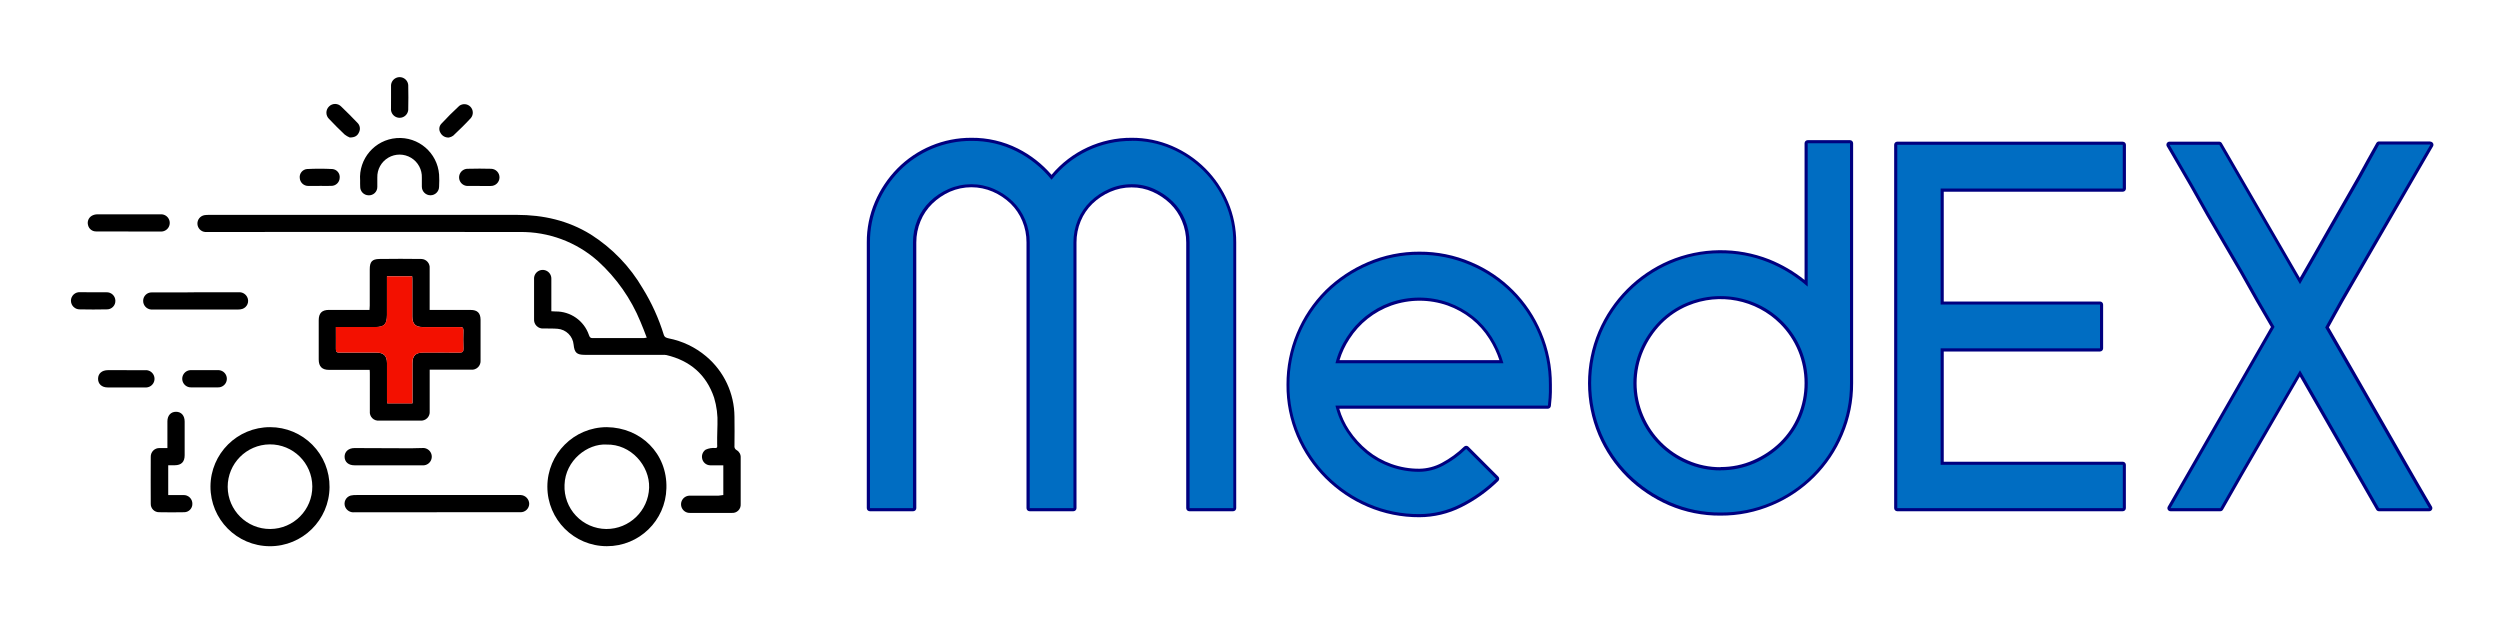
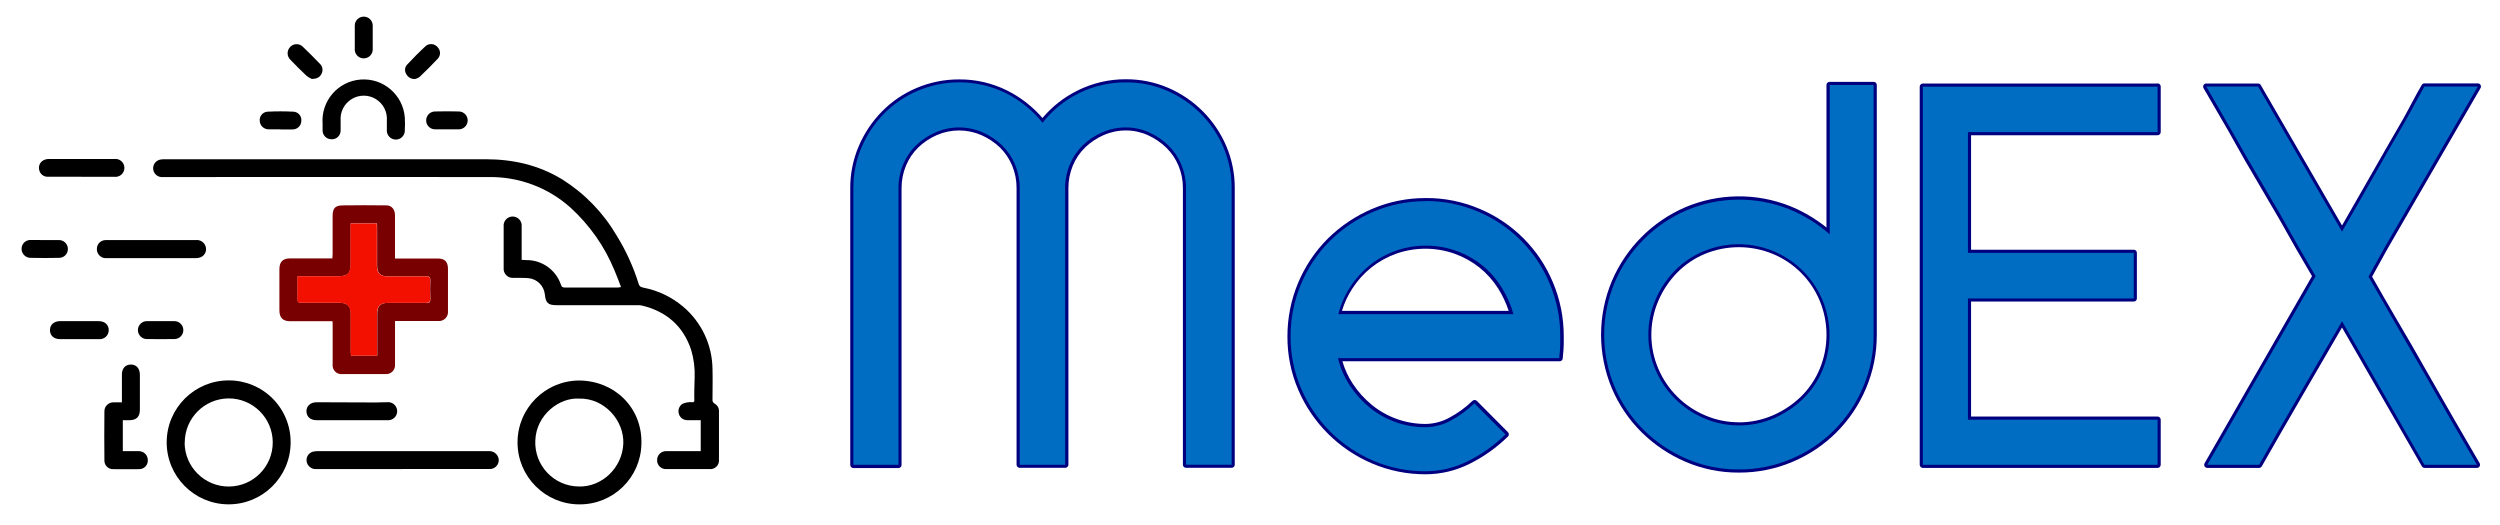
- <svg xmlns="http://www.w3.org/2000/svg" viewBox="0 0 800 200.15">
+ <svg xmlns="http://www.w3.org/2000/svg" viewBox="0 0 800 168">
  <defs>
-     <style>.cls-1{fill:#f31000;}.cls-2{fill:#006dc2;}.cls-3{fill:#00007f;}</style>
+     <style>.cls-1{fill:#780000;}.cls-2{fill:#f31000;}.cls-3{fill:#006dc2;}.cls-4{fill:#00007f;}</style>
  </defs>
  <g id="vehicle">
-     <path d="M231.46,158.41V148.9c-1.4,0-2.79,0-4.18,0a2.68,2.68,0,0,1-2.62-2.33,2.74,2.74,0,0,1,1.15-2.68,6.13,6.13,0,0,1,3.14-.52c.75,0,.54-.67.54-1.19,0-.7,0-1.4,0-2.1,0-1.44.09-2.88.1-4.31a25.82,25.82,0,0,0-1.08-8.52c-2.49-7.39-7.71-11.84-15.25-13.63a6.54,6.54,0,0,0-1.4-.07H187.13c-2.56,0-3.31-.69-3.57-3.25a5.6,5.6,0,0,0-5.14-5.09c-1.48-.12-3-.07-4.45-.1a2.79,2.79,0,0,1-3.07-3q0-6.39,0-12.78a2.77,2.77,0,1,1,5.53-.05c0,3,0,6,0,8.92v1.4c.5,0,.92.06,1.33.07a11.13,11.13,0,0,1,10.69,7.51c.2.53.34,1,1.08,1,5.52,0,11,0,16.55,0a6.86,6.86,0,0,0,.88-.13c-.69-1.77-1.28-3.44-2-5.07a53.77,53.77,0,0,0-13.62-19.42,36.85,36.85,0,0,0-25-9.32q-49.64-.06-99.27,0c-.47,0-.94,0-1.41,0a2.72,2.72,0,0,1-.23-5.39,9.4,9.4,0,0,1,1.4-.09q49.29,0,98.57,0c8.44,0,16.37,1.79,23.6,6.24a50.64,50.64,0,0,1,16.69,17.31,64,64,0,0,1,6.71,14.79c.27.88.87,1,1.55,1.17a26.51,26.51,0,0,1,12,5.74,25.42,25.42,0,0,1,9.08,19.34c.08,3.09,0,6.18,0,9.27a1.34,1.34,0,0,0,.71,1.43,2.55,2.55,0,0,1,1.28,2.36c0,5,0,9.93,0,14.9a2.64,2.64,0,0,1-2.9,2.82q-6.63,0-13.26,0a2.76,2.76,0,1,1,0-5.51c3,0,6,0,9,0Z" />
-     <path d="M153.78,102.3c0,4.34,0,8.69,0,13a2.78,2.78,0,0,1-3.08,3H137.5v2.84c0,3.48,0,7,0,10.45a2.74,2.74,0,0,1-3,3H121.35a2.71,2.71,0,0,1-3-3c0-4,0-7.9,0-11.86,0-.42,0-.82-.06-1.37h-13c-2.24,0-3.3-1.08-3.3-3.32V102.48c0-2.25,1-3.31,3.28-3.31,3.83,0,7.66,0,11.49,0h1.48c0-.55.08-1,.08-1.38,0-3.89,0-7.75,0-11.62,0-2.4.73-3.26,3.08-3.3,4.51-.07,9-.06,13.49,0a2.73,2.73,0,0,1,2.6,3c0,3.9,0,7.82,0,11.73v1.58h1.59c3.83,0,7.66,0,11.5,0C152.75,99.17,153.76,100.16,153.78,102.3ZM147,112.84c1.06,0,1.34-.33,1.3-1.34-.07-1.9-.07-3.83,0-5.74,0-.91-.31-1.11-1.15-1.11-4,0-7.9,0-11.86,0-2.37,0-3.34-1-3.34-3.37,0-3.83,0-7.66,0-11.49,0-.46,0-.9-.05-1.38h-8.07V100.8c0,3-.86,3.86-3.81,3.86H107.49c0,2.35,0,4.7,0,7.06,0,.88.28,1.12,1.14,1.12,3.94,0,7.9,0,11.84,0,2.33,0,3.37,1.05,3.37,3.36V127.8c0,.4.06.82.08,1.26H132V116.21c0-2.4,1-3.39,3.43-3.39C139.26,112.82,143.14,112.78,147,112.84Z" />
-     <path class="cls-1" d="M148.31,111.5c0,1-.24,1.36-1.3,1.34-3.87-.06-7.75,0-11.62,0-2.44,0-3.43,1-3.43,3.39v12.85H123.9c0-.44-.08-.86-.08-1.26V116.18c0-2.31-1-3.36-3.37-3.36-3.94,0-7.9,0-11.84,0-.86,0-1.16-.24-1.14-1.12.06-2.36,0-4.71,0-7.06H120c2.95,0,3.81-.89,3.81-3.86V88.42h8.07c0,.48.05.92.05,1.38,0,3.83,0,7.66,0,11.49,0,2.37,1,3.36,3.34,3.37,4,0,7.9,0,11.86,0,.84,0,1.19.2,1.15,1.11C148.24,107.67,148.24,109.6,148.31,111.5Z" />
-     <path d="M194.2,174.78a19,19,0,1,1,0-38.09c10.84.14,19.38,8.4,19.05,19.55A19,19,0,0,1,194.2,174.78Zm-.13-32.52c-6-.37-13.18,5-13.42,12.89A13.51,13.51,0,0,0,194,169.28a13.67,13.67,0,0,0,13.72-13.21C207.94,149,201.86,142.05,194.07,142.26Z" />
-     <path d="M105.45,155.88a19.05,19.05,0,1,1-19-19.19A19,19,0,0,1,105.45,155.88Zm-32.59-.07A13.54,13.54,0,1,0,86.29,142.2,13.58,13.58,0,0,0,72.86,155.81Z" />
-     <path d="M139.76,163.93q-13.18,0-26.38,0a2.85,2.85,0,0,1-2.92-1.72,2.7,2.7,0,0,1,1.77-3.64,7.67,7.67,0,0,1,1.86-.16h51.72c.27,0,.54,0,.82,0a2.86,2.86,0,0,1,2.72,2.83,2.74,2.74,0,0,1-2.85,2.67c-3.28,0-6.56,0-9.85,0H139.76Z" />
-     <path d="M53.83,158.42c1.63,0,3.22,0,4.81,0a2.76,2.76,0,0,1,2.92,2.84A2.63,2.63,0,0,1,59,163.91q-4,.08-8.09,0a2.63,2.63,0,0,1-2.67-2.72c-.05-5,0-10,0-15a2.73,2.73,0,0,1,2.84-2.81c.77,0,1.55,0,2.49,0V142c0-2.39,0-4.77,0-7.16,0-1.89,1.1-3.08,2.78-3.07s2.74,1.23,2.74,3.13c0,3.59,0,7.19,0,10.78,0,2.13-1.06,3.18-3.16,3.2H53.83Z" />
-     <path d="M115.24,57.79a12.67,12.67,0,1,1,25.27-1.93c.08,1.28.07,2.58,0,3.87a2.76,2.76,0,1,1-5.52,0c0-.94,0-1.88,0-2.82a7.13,7.13,0,1,0-14.25-.09c0,1,0,2,0,3a2.66,2.66,0,0,1-2.81,2.68,2.72,2.72,0,0,1-2.67-2.84C115.22,59.05,115.24,58.38,115.24,57.79Z" />
-     <path d="M62.6,93.53c4.57,0,9.14,0,13.71,0a2.8,2.8,0,0,1,2.79,1.53,2.69,2.69,0,0,1-1.57,3.8,4.6,4.6,0,0,1-1.38.19H49.31c-.31,0-.62,0-.93,0a2.77,2.77,0,0,1-2.57-2.83,2.69,2.69,0,0,1,2.73-2.65c3.43,0,6.87,0,10.31,0Z" />
-     <path d="M124.22,148.9H113.44c-1.91,0-3.13-1.05-3.17-2.69s1.22-2.83,3.17-2.83c6,0,12.11.05,18.16.07,1.17,0,2.34-.09,3.5-.08a2.78,2.78,0,1,1,0,5.53Z" />
-     <path d="M41.07,74.06c-3.44,0-6.87,0-10.31,0a2.59,2.59,0,0,1-2.58-2,2.64,2.64,0,0,1,1.18-3A3.58,3.58,0,0,1,31,68.59q10.14,0,20.27,0a2.76,2.76,0,1,1,0,5.49c-3.4,0-6.79,0-10.19,0Z" />
-     <path d="M40.58,118.46h5.86a2.77,2.77,0,1,1,0,5.52q-6,0-12,0c-1.89,0-3.09-1.15-3.06-2.81s1.24-2.71,3.15-2.72,4,0,6,0Z" />
-     <path d="M65.52,118.45c1.37,0,2.74,0,4.11,0a2.76,2.76,0,1,1,.08,5.51c-2.85,0-5.71,0-8.56,0a2.76,2.76,0,1,1,.15-5.51c1.4,0,2.81,0,4.22,0Z" />
-     <path d="M29.84,93.53c1.4,0,2.81,0,4.22,0a2.74,2.74,0,0,1,2.86,2.65A2.69,2.69,0,0,1,34.12,99c-2.85.06-5.71.06-8.56,0a2.78,2.78,0,0,1-2.86-2.79,2.74,2.74,0,0,1,2.92-2.71C27,93.51,28.43,93.53,29.84,93.53Z" />
-     <path d="M125.13,31.11c0-1.17,0-2.34,0-3.5a2.76,2.76,0,1,1,5.51,0q.08,3.56,0,7.13a2.77,2.77,0,1,1-5.52-.09C125.11,33.45,125.13,32.28,125.13,31.11Z" />
-     <path d="M111.92,44a6.92,6.92,0,0,1-1.62-.94c-1.7-1.6-3.35-3.26-5-5a2.77,2.77,0,0,1,0-4,2.72,2.72,0,0,1,3.9.05q2.66,2.55,5.2,5.21a2.58,2.58,0,0,1,.49,3C114.39,43.47,113.53,44,111.92,44Z" />
-     <path d="M153.51,59.5c-1.21,0-2.43,0-3.64,0a2.75,2.75,0,1,1-.11-5.49c2.46-.07,4.93-.07,7.39,0a2.75,2.75,0,1,1-.12,5.5c-1.17,0-2.35,0-3.52,0Z" />
-     <path d="M102.27,59.5c-1.21,0-2.43,0-3.64,0a2.71,2.71,0,0,1-2.71-2.55,2.57,2.57,0,0,1,2.34-2.86c2.69-.14,5.39-.14,8.08,0a2.57,2.57,0,0,1,2.36,2.85A2.66,2.66,0,0,1,106,59.48c-1.25.05-2.5,0-3.75,0Z" />
-     <path d="M143.68,44a2.8,2.8,0,0,1-2.74-1.51,2.38,2.38,0,0,1,.25-2.85c1.86-2,3.77-3.93,5.78-5.77a2.71,2.71,0,0,1,3.74,3.86c-1.82,2-3.75,3.85-5.7,5.7A3.44,3.44,0,0,1,143.68,44Z" />
+     <path d="M224.23,144.36v-9.9c-1.47,0-2.91,0-4.36,0a2.78,2.78,0,0,1-2.72-2.42,2.85,2.85,0,0,1,1.19-2.79,6.42,6.42,0,0,1,3.27-.54c.78,0,.56-.71.56-1.24q0-1.09,0-2.19c0-1.5.1-3,.12-4.49a27.32,27.32,0,0,0-1.13-8.86c-2.59-7.7-8-12.33-15.88-14.19a6.48,6.48,0,0,0-1.46-.08H178.07c-2.65,0-3.44-.73-3.71-3.4A5.85,5.85,0,0,0,169,89c-1.54-.12-3.09-.06-4.64-.09a2.9,2.9,0,0,1-3.19-3.18q0-6.65,0-13.31a2.89,2.89,0,1,1,5.76,0c0,3.09,0,6.18,0,9.28v1.45c.53,0,1,.07,1.4.08A11.57,11.57,0,0,1,179.46,91c.21.56.35,1,1.13,1,5.74,0,11.48,0,17.22,0a8,8,0,0,0,.92-.14c-.71-1.84-1.33-3.58-2.07-5.28a55.9,55.9,0,0,0-14.19-20.22,38.3,38.3,0,0,0-26.06-9.7q-51.68-.06-103.35,0a14.17,14.17,0,0,1-1.46,0,2.83,2.83,0,0,1-.24-5.61,8.88,8.88,0,0,1,1.46-.09q51.31,0,102.61,0c8.79,0,17,1.87,24.57,6.5a52.76,52.76,0,0,1,17.38,18,67.24,67.24,0,0,1,7,15.4c.27.91.9,1.06,1.61,1.21a27.79,27.79,0,0,1,12.54,6A26.45,26.45,0,0,1,228,118.07c.09,3.21,0,6.43,0,9.65a1.42,1.42,0,0,0,.74,1.49,2.63,2.63,0,0,1,1.33,2.45c0,5.17,0,10.34,0,15.51a2.75,2.75,0,0,1-3,2.94q-6.9,0-13.8,0a2.81,2.81,0,0,1-3-2.87,2.84,2.84,0,0,1,3-2.87c3.13,0,6.27,0,9.4,0Z" />
+     <path class="cls-1" d="M143.35,86c0,4.52,0,9,0,13.55a2.89,2.89,0,0,1-3.2,3.17H126.41v3c0,3.63,0,7.26,0,10.88a2.86,2.86,0,0,1-3.11,3.11q-6.84,0-13.69,0a2.82,2.82,0,0,1-3.16-3.15c0-4.12,0-8.22,0-12.34,0-.44,0-.86-.06-1.43H92.84c-2.33,0-3.43-1.13-3.43-3.46V86.14c0-2.35,1.08-3.45,3.41-3.45,4,0,8,0,12,0h1.54c0-.58.08-1,.08-1.43q0-6.08,0-12.1c0-2.5.76-3.4,3.2-3.44,4.7-.07,9.37-.06,14.05,0,1.62,0,2.71,1.32,2.71,3.15q0,6.11,0,12.22v1.64h1.66c4,0,8,0,12,0C142.28,82.69,143.33,83.72,143.35,86Zm-7,11c1.11,0,1.39-.34,1.36-1.39-.08-2-.08-4,0-6,0-1-.33-1.17-1.21-1.17-4.12,0-8.22,0-12.34,0-2.47,0-3.48-1-3.48-3.51,0-4,0-8,0-12,0-.48,0-.94-.05-1.44h-8.4V84.39c0,3.09-.9,4-4,4h-13c0,2.44,0,4.89,0,7.35,0,.91.29,1.16,1.18,1.16,4.1,0,8.23,0,12.33,0,2.42,0,3.51,1.09,3.51,3.5v12.09c0,.42.06.86.08,1.32h8.39V100.43c0-2.5,1-3.53,3.57-3.53C128.24,96.9,132.28,96.87,136.31,96.92Z" />
+     <path class="cls-2" d="M137.67,95.53c0,1-.25,1.41-1.36,1.39-4,0-8.07,0-12.1,0-2.54,0-3.57,1-3.57,3.53v13.38h-8.39c0-.46-.08-.9-.08-1.32V100.4c0-2.41-1.09-3.5-3.51-3.5-4.1,0-8.23,0-12.33,0-.89,0-1.2-.25-1.18-1.16.06-2.46,0-4.91,0-7.35h13c3.07,0,4-.93,4-4V71.5h8.4c0,.5.05,1,.05,1.44,0,4,0,8,0,12,0,2.46,1,3.49,3.48,3.51,4.12,0,8.22,0,12.34,0,.88,0,1.24.21,1.21,1.17C137.59,91.54,137.59,93.54,137.67,95.53Z" />
+     <path d="M185.43,161.4a19.82,19.82,0,1,1,0-39.64c11.28.14,20.18,8.73,19.82,20.34A19.72,19.72,0,0,1,185.43,161.4Zm-.13-33.85c-6.27-.39-13.72,5.16-14,13.42a14.06,14.06,0,0,0,13.87,14.71c7.51.23,14-6.07,14.29-13.75C199.74,134.59,193.41,127.33,185.3,127.55Z" />
+     <path d="M93,141.73a19.83,19.83,0,1,1-19.76-20A19.73,19.73,0,0,1,93,141.73Zm-33.92-.07a14.1,14.1,0,1,0,14-14.17A14.13,14.13,0,0,0,59.12,141.66Z" />
+     <path d="M128.77,150.11q-13.74,0-27.47,0a3,3,0,0,1-3-1.79,2.81,2.81,0,0,1,1.84-3.79,7.83,7.83,0,0,1,1.94-.17h53.84c.28,0,.57,0,.85,0a3,3,0,0,1,2.84,2.95,2.87,2.87,0,0,1-3,2.78c-3.42,0-6.84,0-10.25,0H128.77Z" />
+     <path d="M39.3,144.37c1.7,0,3.36,0,5,0a2.86,2.86,0,0,1,3,3,2.74,2.74,0,0,1-2.7,2.76c-2.8.06-5.61,0-8.42,0a2.72,2.72,0,0,1-2.77-2.83c-.06-5.21-.05-10.42,0-15.62a2.85,2.85,0,0,1,3-2.93c.8,0,1.61,0,2.6,0V127.3c0-2.49,0-5,0-7.45,0-2,1.14-3.21,2.9-3.2s2.84,1.28,2.85,3.25c0,3.75,0,7.49,0,11.24,0,2.21-1.1,3.3-3.29,3.32H39.3Z" />
+     <path d="M103.23,39.61a13.19,13.19,0,1,1,26.31-2c.09,1.34.07,2.69,0,4a2.88,2.88,0,1,1-5.75,0c0-1,0-2,0-2.93A7.42,7.42,0,1,0,109,38.6c0,1.06,0,2.12,0,3.18A2.77,2.77,0,0,1,106,44.56a2.81,2.81,0,0,1-2.77-3C103.21,40.92,103.23,40.23,103.23,39.61Z" />
+     <path d="M48.43,76.82c4.76,0,9.52,0,14.27,0a2.92,2.92,0,0,1,2.91,1.59,2.8,2.8,0,0,1-1.63,4,5,5,0,0,1-1.44.2q-14,0-27.94,0c-.32,0-.65,0-1,0A2.88,2.88,0,0,1,31,79.59a2.8,2.8,0,0,1,2.84-2.76c3.58,0,7.16,0,10.74,0Z" />
+     <path d="M112.59,134.47H101.36c-2,0-3.26-1.1-3.3-2.81s1.27-2.95,3.3-2.94c6.3,0,12.6.05,18.9.07,1.22,0,2.44-.1,3.65-.08a2.89,2.89,0,1,1,0,5.75C120.15,134.48,116.37,134.47,112.59,134.47Z" />
+     <path d="M26,56.56c-3.58,0-7.16,0-10.73,0a2.69,2.69,0,0,1-2.69-2.06,2.73,2.73,0,0,1,1.23-3.16,3.89,3.89,0,0,1,1.73-.47q10.54,0,21.1,0a2.87,2.87,0,1,1,0,5.71c-3.54,0-7.07,0-10.61,0Z" />
+     <path d="M25.5,102.77h6.11c1.94,0,3.21,1.18,3.19,2.92a2.88,2.88,0,0,1-3.16,2.83q-6.23,0-12.46,0c-2,0-3.22-1.2-3.19-2.93s1.29-2.82,3.29-2.83,4.15,0,6.22,0Z" />
+     <path d="M51.47,102.76c1.43,0,2.85,0,4.28,0a2.87,2.87,0,1,1,.09,5.74c-3,.06-6,0-8.92,0a2.87,2.87,0,1,1,.16-5.74c1.46,0,2.93,0,4.39,0Z" />
+     <path d="M14.32,76.82c1.47,0,2.93,0,4.4,0a2.85,2.85,0,0,1,3,2.75,2.81,2.81,0,0,1-2.92,2.94c-3,.07-5.94.07-8.9,0a2.88,2.88,0,0,1-3-2.9,2.83,2.83,0,0,1,3-2.82C11.4,76.8,12.86,76.82,14.32,76.82Z" />
+     <path d="M113.53,11.84c0-1.22,0-2.43,0-3.65a2.87,2.87,0,1,1,5.74,0c0,2.47,0,4.95,0,7.42a2.88,2.88,0,1,1-5.74-.09C113.51,14.28,113.53,13.06,113.53,11.84Z" />
+     <path d="M99.78,25.26a6.92,6.92,0,0,1-1.69-1c-1.77-1.66-3.48-3.39-5.17-5.14a2.89,2.89,0,0,1,0-4.16,2.82,2.82,0,0,1,4.05.06c1.85,1.76,3.65,3.58,5.42,5.42a2.68,2.68,0,0,1,.51,3.16C102.35,24.7,101.45,25.24,99.78,25.26Z" />
+     <path d="M143.07,41.39c-1.26,0-2.52,0-3.78,0a2.86,2.86,0,1,1-.12-5.72c2.56-.07,5.13-.07,7.69,0a2.86,2.86,0,1,1-.12,5.72c-1.22,0-2.44,0-3.67,0Z" />
+     <path d="M89.73,41.39c-1.26,0-2.52,0-3.78,0a2.83,2.83,0,0,1-2.83-2.65,2.68,2.68,0,0,1,2.44-3c2.79-.14,5.61-.15,8.41,0a2.67,2.67,0,0,1,2.45,3,2.77,2.77,0,0,1-2.78,2.68c-1.3,0-2.61,0-3.91,0Z" />
+     <path d="M132.84,25.27A2.92,2.92,0,0,1,130,23.7a2.48,2.48,0,0,1,.26-3c1.93-2.07,3.93-4.1,6-6a2.68,2.68,0,0,1,3.74.36,2.66,2.66,0,0,1,.15,3.66c-1.9,2.05-3.91,4-5.93,5.94A3.73,3.73,0,0,1,132.84,25.27Z" />
  </g>
  <g id="text">
-     <path class="cls-2" d="M380.64,163.1a.5.5,0,0,1-.5-.5v-85a18.07,18.07,0,0,0-1.4-7,17,17,0,0,0-3.86-5.73,20.3,20.3,0,0,0-5.76-3.89,16.8,16.8,0,0,0-7-1.46,17.34,17.34,0,0,0-7,1.46,20,20,0,0,0-5.83,3.89,17.21,17.21,0,0,0-3.87,5.73,18.24,18.24,0,0,0-1.39,7V162.6a.5.5,0,0,1-.5.5h-14a.5.5,0,0,1-.5-.5v-85a18.24,18.24,0,0,0-1.39-7,17.21,17.21,0,0,0-3.87-5.73,20,20,0,0,0-5.83-3.89,17.73,17.73,0,0,0-14.09,0A20,20,0,0,0,298,64.77a17,17,0,0,0-3.86,5.73,18.07,18.07,0,0,0-1.4,7V162.6a.5.5,0,0,1-.5.5H278.39a.5.5,0,0,1-.5-.5v-85a32.11,32.11,0,0,1,2.58-12.78,34.54,34.54,0,0,1,7-10.51,32.84,32.84,0,0,1,23.38-9.7A32.08,32.08,0,0,1,325.52,48a34.35,34.35,0,0,1,11,8.73,32.82,32.82,0,0,1,25.65-12.13,32,32,0,0,1,12.78,2.59,33.55,33.55,0,0,1,17.63,17.62,32.18,32.18,0,0,1,2.58,12.78V162.6a.5.5,0,0,1-.5.5Z" />
-     <path class="cls-3" d="M362.16,45.06a31.54,31.54,0,0,1,12.59,2.54A33.05,33.05,0,0,1,392.11,65a31.5,31.5,0,0,1,2.55,12.58V162.6h-14v-85a18.71,18.71,0,0,0-1.43-7.25,17.64,17.64,0,0,0-4-5.89,20.52,20.52,0,0,0-5.89-4,17.17,17.17,0,0,0-7.17-1.51,17.66,17.66,0,0,0-7.24,1.51,20.16,20.16,0,0,0-6,4,17.62,17.62,0,0,0-4,5.89,18.71,18.71,0,0,0-1.43,7.25V162.6h-14v-85a18.71,18.71,0,0,0-1.43-7.25,17.77,17.77,0,0,0-4-5.89,20.16,20.16,0,0,0-6-4,18.14,18.14,0,0,0-14.49,0,20,20,0,0,0-6,4,17.64,17.64,0,0,0-4,5.89,18.71,18.71,0,0,0-1.43,7.25V162.6H278.39v-85A31.32,31.32,0,0,1,280.93,65a33.87,33.87,0,0,1,6.93-10.36,32.19,32.19,0,0,1,23-9.55,31.46,31.46,0,0,1,14.41,3.34,33.93,33.93,0,0,1,11.23,9.08,32.29,32.29,0,0,1,25.64-12.42m0-1a33.3,33.3,0,0,0-25.65,11.85,35.09,35.09,0,0,0-10.77-8.4,32.58,32.58,0,0,0-14.86-3.45,33.18,33.18,0,0,0-23.73,9.85A34.67,34.67,0,0,0,280,64.57a32.39,32.39,0,0,0-2.63,13V162.6a1,1,0,0,0,1,1h13.85a1,1,0,0,0,1-1v-85a17.68,17.68,0,0,1,1.36-6.86,16.54,16.54,0,0,1,3.75-5.56A19.47,19.47,0,0,1,304,61.34a17.21,17.21,0,0,1,13.69,0,19.47,19.47,0,0,1,5.68,3.79,16.66,16.66,0,0,1,3.76,5.56,17.67,17.67,0,0,1,1.35,6.86V162.6a1,1,0,0,0,1,1h14a1,1,0,0,0,1-1v-85a17.67,17.67,0,0,1,1.35-6.86,16.61,16.61,0,0,1,3.76-5.56,19.34,19.34,0,0,1,5.68-3.79,16.9,16.9,0,0,1,6.84-1.42,16.19,16.19,0,0,1,6.76,1.42,19.81,19.81,0,0,1,5.61,3.79,16.64,16.64,0,0,1,3.75,5.56,17.68,17.68,0,0,1,1.36,6.86V162.6a1,1,0,0,0,1,1h14a1,1,0,0,0,1-1v-85a32.46,32.46,0,0,0-2.64-13,34,34,0,0,0-17.88-17.88,32.46,32.46,0,0,0-13-2.63Z" />
-     <path class="cls-2" d="M454.22,165a41.09,41.09,0,0,1-16.36-3.3,42.54,42.54,0,0,1-22.4-22.32,40.38,40.38,0,0,1-3.31-16.29,41.93,41.93,0,0,1,12.34-29.82,43.37,43.37,0,0,1,13.37-8.94,42.11,42.11,0,0,1,32.73,0,41.53,41.53,0,0,1,22.24,22.32,41.69,41.69,0,0,1,3.3,16.44v2.39c0,.87-.1,2.3-.32,4.35a.49.49,0,0,1-.49.45H428a25.66,25.66,0,0,0,3.43,7.67,30.16,30.16,0,0,0,6,6.58,26.54,26.54,0,0,0,16.88,5.94,15.93,15.93,0,0,0,7.42-1.94,31.8,31.8,0,0,0,7.21-5.25.51.51,0,0,1,.34-.14.51.51,0,0,1,.36.15l9.55,9.55a.49.49,0,0,1,.15.36.47.47,0,0,1-.15.35,46,46,0,0,1-11.68,8.3A29.65,29.65,0,0,1,454.22,165Zm26.25-49.26a32,32,0,0,0-3.49-7.59,26.6,26.6,0,0,0-5.87-6.57,27.69,27.69,0,0,0-7.74-4.3,27.58,27.58,0,0,0-18.29,0,27,27,0,0,0-13.69,10.87,27,27,0,0,0-3.44,7.59Z" />
-     <path class="cls-3" d="M454.22,81.53a40.32,40.32,0,0,1,16.17,3.27,40.95,40.95,0,0,1,22,22.06,41,41,0,0,1,3.26,16.24v2.39c0,.85-.1,2.29-.31,4.3h-68a26,26,0,0,0,3.66,8.44,30.17,30.17,0,0,0,6,6.69,27,27,0,0,0,17.2,6.06,16.42,16.42,0,0,0,7.65-2,31.73,31.73,0,0,0,7.32-5.33l9.56,9.55a45.21,45.21,0,0,1-11.55,8.21,29,29,0,0,1-13,3.1,40.44,40.44,0,0,1-16.16-3.26,42,42,0,0,1-22.14-22.06,39.74,39.74,0,0,1-3.27-16.09,41.49,41.49,0,0,1,12.19-29.47,42.55,42.55,0,0,1,13.22-8.83,40.28,40.28,0,0,1,16.16-3.27m-26.91,34.72h53.83a32.37,32.37,0,0,0-3.74-8.36,27,27,0,0,0-6-6.69,28.1,28.1,0,0,0-7.89-4.38,28.08,28.08,0,0,0-18.63,0A27.56,27.56,0,0,0,431,107.89a27.31,27.31,0,0,0-3.66,8.36m26.91-35.72a41.57,41.57,0,0,0-16.56,3.35,44.08,44.08,0,0,0-13.53,9,42.48,42.48,0,0,0-12.48,30.18A41,41,0,0,0,415,139.59a43,43,0,0,0,22.66,22.58,41.56,41.56,0,0,0,16.56,3.34,30.14,30.14,0,0,0,13.43-3.21,46.71,46.71,0,0,0,11.8-8.38,1,1,0,0,0,0-1.42l-9.56-9.56a1,1,0,0,0-1.4,0,31.62,31.62,0,0,1-7.09,5.17,15.59,15.59,0,0,1-7.19,1.88,26,26,0,0,1-9-1.54,25.57,25.57,0,0,1-7.59-4.29,29.39,29.39,0,0,1-5.86-6.47,24.88,24.88,0,0,1-3.19-6.89h66.71a1,1,0,0,0,1-.9c.22-2.07.32-3.51.32-4.4V123.1a42.13,42.13,0,0,0-3.34-16.64,42,42,0,0,0-22.5-22.58,41.66,41.66,0,0,0-16.57-3.35Zm-25.6,34.72a26.1,26.1,0,0,1,3.19-6.81,26.47,26.47,0,0,1,13.44-10.68,27.09,27.09,0,0,1,17.95,0,27.08,27.08,0,0,1,7.6,4.22,25.79,25.79,0,0,1,5.75,6.45,30.65,30.65,0,0,1,3.23,6.82Z" />
-     <path class="cls-2" d="M550.58,164.54a40.54,40.54,0,0,1-16.28-3.31,43.64,43.64,0,0,1-13.3-8.94,41.9,41.9,0,0,1-9-13.3,42.11,42.11,0,0,1,0-32.73,42.45,42.45,0,0,1,22.32-22.4,41.94,41.94,0,0,1,31.68-.4,44.44,44.44,0,0,1,12,7.17V45.85a.5.5,0,0,1,.5-.5H592a.51.51,0,0,1,.5.5v76.77A41.14,41.14,0,0,1,589.19,139,41.74,41.74,0,0,1,567,161.23,41.18,41.18,0,0,1,550.58,164.54Zm0-69.29A27.21,27.21,0,0,0,540,97.36a26.5,26.5,0,0,0-8.68,5.86A29.27,29.27,0,0,0,525.4,112a26.89,26.89,0,0,0,0,21.26A27.6,27.6,0,0,0,540,147.81a26.89,26.89,0,0,0,21.26,0,29.25,29.25,0,0,0,8.78-5.87,26.45,26.45,0,0,0,5.86-8.68,27.33,27.33,0,0,0-25.27-38Z" />
-     <path class="cls-3" d="M592,45.85v76.78a40.28,40.28,0,0,1-3.27,16.16,41.24,41.24,0,0,1-22,22A40.46,40.46,0,0,1,550.58,164a39.89,39.89,0,0,1-16.08-3.27,42.93,42.93,0,0,1-13.14-8.84,41,41,0,0,1-8.92-13.14,41.59,41.59,0,0,1,0-32.33A42,42,0,0,1,534.5,84.32a39.72,39.72,0,0,1,16.08-3.27,40.25,40.25,0,0,1,15.22,2.87,43.69,43.69,0,0,1,12.66,7.8V45.85H592M550.58,150.5a26.86,26.86,0,0,0,10.84-2.23,29.66,29.66,0,0,0,8.92-6,27,27,0,0,0,6-8.84,28.35,28.35,0,0,0,0-21.66A27.61,27.61,0,0,0,561.42,96.9a28.38,28.38,0,0,0-21.67,0,26.91,26.91,0,0,0-8.84,6,29.63,29.63,0,0,0-6,8.92,27.41,27.41,0,0,0,0,21.66,28.1,28.1,0,0,0,14.81,14.82,26.85,26.85,0,0,0,10.83,2.23M592,44.85H578.46a1,1,0,0,0-1,1V89.58A45.22,45.22,0,0,0,566.17,83a42.5,42.5,0,0,0-32.07.41,43,43,0,0,0-22.58,22.66,42.63,42.63,0,0,0,0,33.13,42.31,42.31,0,0,0,9.13,13.45,44.16,44.16,0,0,0,13.45,9.05A41,41,0,0,0,550.58,165a41.66,41.66,0,0,0,16.57-3.35,42.23,42.23,0,0,0,22.5-22.5A41.61,41.61,0,0,0,593,122.63V45.85a1,1,0,0,0-1-1ZM550.58,149.5a25.8,25.8,0,0,1-10.43-2.15,27,27,0,0,1-14.29-14.3,26.35,26.35,0,0,1,0-20.85,28.57,28.57,0,0,1,5.77-8.63,26,26,0,0,1,8.51-5.75,27,27,0,0,1,29.49,5.76,26.79,26.79,0,0,1,7.83,19,26.7,26.7,0,0,1-2.07,10.43,26,26,0,0,1-5.75,8.52,28.57,28.57,0,0,1-8.63,5.77,25.73,25.73,0,0,1-10.43,2.15Z" />
-     <path class="cls-2" d="M607.13,163.1a.5.5,0,0,1-.5-.5V46.33a.5.5,0,0,1,.5-.5h72.15a.5.5,0,0,1,.5.5v14a.5.5,0,0,1-.5.5H621.49V97H672a.5.5,0,0,1,.5.5v14a.5.5,0,0,1-.5.5H621.49v36.27h57.79a.5.5,0,0,1,.5.5V162.6a.5.5,0,0,1-.5.5Z" />
-     <path class="cls-3" d="M679.28,46.33v14H621V97.46h51v14H621v37.27h58.3V162.6H607.13V46.33h72.15m0-1H607.13a1,1,0,0,0-1,1V162.6a1,1,0,0,0,1,1h72.15a1,1,0,0,0,1-1V148.75a1,1,0,0,0-1-1H622V112.48h50a1,1,0,0,0,1-1v-14a1,1,0,0,0-1-1H622V61.35h57.3a1,1,0,0,0,1-1v-14a1,1,0,0,0-1-1Z" />
-     <path class="cls-2" d="M761.3,163.1a.48.48,0,0,1-.43-.25L736,119.48Q729.82,130.1,723.51,141c-4.31,7.4-8.54,14.77-12.58,21.9a.52.52,0,0,1-.44.25H694.57a.5.5,0,0,1-.44-.75l33.15-57.72c-.81-1.4-1.6-2.78-2.4-4.13s-1.71-2.9-2.56-4.39c-3.39-6.15-6.93-12.3-10.51-18.3s-7.15-12.23-10.52-18.34l-7.47-12.89a.49.49,0,0,1,.43-.75h15.92a.52.52,0,0,1,.44.25L736,89.93q4.56-7.92,9.28-16.21,4.93-8.68,9.72-17c.85-1.49,1.84-3.28,2.93-5.32s2.09-3.82,3-5.35a.5.5,0,0,1,.43-.25h16.41a.52.52,0,0,1,.43.25.5.5,0,0,1,0,.5L749.47,96.12Q748,98.66,747,100.56t-2.34,4.22q3.76,6.59,8,13.85c2.77,4.78,5.67,9.82,8.6,15s5.7,10,8.52,14.89,5.49,9.5,8,13.85a.5.5,0,0,1,0,.5.48.48,0,0,1-.43.25Z" />
-     <path class="cls-3" d="M777.71,46.33,749,95.87q-1.44,2.53-2.47,4.46c-.69,1.27-1.51,2.76-2.47,4.45q3.82,6.7,8.12,14.1t8.6,15q4.3,7.58,8.53,14.9t8,13.85H761.3L736,118.48q-6.37,11-12.91,22.22t-12.58,21.9H694.57l33.28-58q-1.27-2.23-2.54-4.38c-.86-1.44-1.7-2.9-2.55-4.38q-5.1-9.24-10.52-18.32T701.73,59.23l-7.48-12.9h15.93L736,90.93q4.77-8.28,9.71-17t9.72-17q1.27-2.22,2.94-5.33t2.95-5.34h16.41m0-1H761.3a1,1,0,0,0-.87.51c-.87,1.53-1.87,3.33-3,5.35s-2.08,3.82-2.93,5.32c-3.33,5.77-6.6,11.48-9.72,17-3,5.32-6,10.52-8.84,15.46L711,45.83a1,1,0,0,0-.86-.5H694.25a1,1,0,0,0-.87.5,1,1,0,0,0,0,1l7.49,12.9c3.36,6.09,6.9,12.27,10.51,18.33s7.11,12.15,10.5,18.29c.86,1.51,1.72,3,2.57,4.41.75,1.26,1.5,2.56,2.25,3.87l-33,57.47a1,1,0,0,0,0,1,1,1,0,0,0,.87.5h15.92a1,1,0,0,0,.87-.5c4.08-7.2,8.31-14.56,12.58-21.9q6.09-10.45,12-20.72l24.46,42.62a1,1,0,0,0,.87.5h16.09a1,1,0,0,0,.86-.5,1,1,0,0,0,0-1c-2.5-4.28-5.21-8.94-8-13.85-2.72-4.72-5.5-9.59-8.52-14.89s-5.82-10.19-8.6-15-5.34-9.23-7.84-13.6c.75-1.34,1.47-2.64,2.2-4S749,98,749.91,96.36l28.66-49.53a1,1,0,0,0-.86-1.5Z" />
+     <path class="cls-3" d="M379.53,149.23a.5.5,0,0,1-.5-.5V60.18a19,19,0,0,0-1.45-7.35,18.06,18.06,0,0,0-4-6,21.29,21.29,0,0,0-6-4,17.53,17.53,0,0,0-7.26-1.53A18,18,0,0,0,353,42.82a20.64,20.64,0,0,0-6.07,4,17.83,17.83,0,0,0-4,6,18.87,18.87,0,0,0-1.46,7.35v88.55a.5.5,0,0,1-.5.5H326.3a.51.51,0,0,1-.5-.5V60.18a19,19,0,0,0-1.45-7.35,18,18,0,0,0-4-6,20.91,20.91,0,0,0-6.08-4,18.32,18.32,0,0,0-14.68,0,20.64,20.64,0,0,0-6.07,4,17.69,17.69,0,0,0-4,6A18.87,18.87,0,0,0,288,60.18v88.55a.5.5,0,0,1-.5.5H273.08a.5.5,0,0,1-.5-.5V60.18a33.28,33.28,0,0,1,2.69-13.3A35.51,35.51,0,0,1,282.59,36a34.42,34.42,0,0,1,39.54-6.57,35.92,35.92,0,0,1,11.46,9.1,34.13,34.13,0,0,1,26.7-12.63,33.32,33.32,0,0,1,13.3,2.69,35,35,0,0,1,18.34,18.33,33.49,33.49,0,0,1,2.69,13.3v88.55a.5.5,0,0,1-.5.5Z" />
+     <path class="cls-4" d="M360.29,26.36A32.6,32.6,0,0,1,373.39,29a34.47,34.47,0,0,1,18.08,18.07,32.81,32.81,0,0,1,2.65,13.1v88.55H379.53V60.18A19.43,19.43,0,0,0,378,52.64a18.36,18.36,0,0,0-4.15-6.14,21.5,21.5,0,0,0-6.13-4.14,17.94,17.94,0,0,0-7.47-1.58,18.47,18.47,0,0,0-7.54,1.58,21.13,21.13,0,0,0-6.22,4.14,18.19,18.19,0,0,0-4.14,6.14,19.26,19.26,0,0,0-1.5,7.54v88.55H326.3V60.18a19.43,19.43,0,0,0-1.49-7.54,18.21,18.21,0,0,0-4.15-6.14,21.08,21.08,0,0,0-6.21-4.14,18.8,18.8,0,0,0-15.09,0,21.13,21.13,0,0,0-6.22,4.14A18.36,18.36,0,0,0,289,52.64a19.43,19.43,0,0,0-1.49,7.54v88.55H273.08V60.18a32.63,32.63,0,0,1,2.65-13.1,35,35,0,0,1,7.21-10.77,33.93,33.93,0,0,1,39-6.47,35.4,35.4,0,0,1,11.69,9.45,33.61,33.61,0,0,1,26.69-12.93m0-1A34.25,34.25,0,0,0,344.76,29a34.63,34.63,0,0,0-11.17,8.76A36.68,36.68,0,0,0,322.36,29a33.94,33.94,0,0,0-15.46-3.59,34.48,34.48,0,0,0-13.57,2.73,34.11,34.11,0,0,0-11.1,7.52,36.1,36.1,0,0,0-7.42,11.08,33.81,33.81,0,0,0-2.73,13.49v88.55a1,1,0,0,0,1,1H287.5a1,1,0,0,0,1-1V60.18A18.39,18.39,0,0,1,289.92,53a17.23,17.23,0,0,1,3.92-5.81,20.18,20.18,0,0,1,5.92-3.95,17.85,17.85,0,0,1,14.28,0A20.36,20.36,0,0,1,320,47.22,17.53,17.53,0,0,1,323.89,53a18.38,18.38,0,0,1,1.41,7.15v88.55a1,1,0,0,0,1,1h14.59a1,1,0,0,0,1-1V60.18A18.39,18.39,0,0,1,343.31,53a17.28,17.28,0,0,1,3.92-5.81,20.31,20.31,0,0,1,5.92-3.95,17.54,17.54,0,0,1,7.14-1.49,16.88,16.88,0,0,1,7,1.49,20.69,20.69,0,0,1,5.86,3.95A17.35,17.35,0,0,1,377.11,53a18.39,18.39,0,0,1,1.42,7.15v88.55a1,1,0,0,0,1,1h14.59a1,1,0,0,0,1-1V60.18a33.88,33.88,0,0,0-2.73-13.49,35.43,35.43,0,0,0-18.6-18.6,34,34,0,0,0-13.5-2.73Z" />
+     <path class="cls-3" d="M456.13,151.22a42.83,42.83,0,0,1-17-3.44,44.25,44.25,0,0,1-23.3-23.23,42,42,0,0,1-3.44-16.94,43.67,43.67,0,0,1,12.83-31,45.31,45.31,0,0,1,13.91-9.3,43.87,43.87,0,0,1,34.06,0A43.22,43.22,0,0,1,496.31,90.5a43.32,43.32,0,0,1,3.43,17.11v2.48c0,.91-.1,2.39-.33,4.53a.5.5,0,0,1-.5.45H428.75a26.72,26.72,0,0,0,3.59,8,31.22,31.22,0,0,0,6.2,6.86,27.48,27.48,0,0,0,8.06,4.55,27.86,27.86,0,0,0,9.53,1.63,16.59,16.59,0,0,0,7.73-2,33.67,33.67,0,0,0,7.52-5.47.45.45,0,0,1,.34-.14.5.5,0,0,1,.35.14l9.95,10a.49.49,0,0,1,.15.36.51.51,0,0,1-.15.35,47.87,47.87,0,0,1-12.15,8.63A30.85,30.85,0,0,1,456.13,151.22ZM483.49,100A33.43,33.43,0,0,0,479.84,92a27.46,27.46,0,0,0-6.11-6.84,28.74,28.74,0,0,0-8.07-4.48,28.67,28.67,0,0,0-19.06,0A28.33,28.33,0,0,0,432.34,92a28.35,28.35,0,0,0-3.58,7.94Z" />
+     <path class="cls-4" d="M456.13,64.33A41.94,41.94,0,0,1,473,67.73a42.75,42.75,0,0,1,22.89,23,42.75,42.75,0,0,1,3.39,16.92v2.48c0,.89-.11,2.38-.33,4.48h-70.8a27.26,27.26,0,0,0,3.81,8.79,31.48,31.48,0,0,0,6.31,7,27.73,27.73,0,0,0,8.2,4.64,28.08,28.08,0,0,0,9.7,1.66,17,17,0,0,0,8-2.07,33.28,33.28,0,0,0,7.63-5.55l9.95,9.94a47.21,47.21,0,0,1-12,8.54,30.15,30.15,0,0,1-13.52,3.24,42.12,42.12,0,0,1-16.83-3.4,43.76,43.76,0,0,1-23-23,41.31,41.31,0,0,1-3.4-16.74,43.13,43.13,0,0,1,12.68-30.68,44.52,44.52,0,0,1,13.76-9.2,41.94,41.94,0,0,1,16.83-3.4m-28,36.15h56.05a33.61,33.61,0,0,0-3.9-8.71,27.88,27.88,0,0,0-6.22-7,28.72,28.72,0,0,0-8.21-4.56,29.17,29.17,0,0,0-19.4,0,28.66,28.66,0,0,0-8.2,4.56,29,29,0,0,0-6.31,7,28.53,28.53,0,0,0-3.81,8.71m28-37.15a43.19,43.19,0,0,0-17.22,3.48,45.63,45.63,0,0,0-14.07,9.41,44.12,44.12,0,0,0-13,31.39,42.56,42.56,0,0,0,3.48,17.14,44.72,44.72,0,0,0,23.57,23.49,43.19,43.19,0,0,0,17.22,3.48,31.36,31.36,0,0,0,14-3.34,48.3,48.3,0,0,0,12.27-8.72,1,1,0,0,0,.31-.71,1,1,0,0,0-.29-.71l-9.95-10a1,1,0,0,0-.71-.29,1,1,0,0,0-.69.27,32.56,32.56,0,0,1-7.4,5.39,16.15,16.15,0,0,1-7.5,2,27.11,27.11,0,0,1-17.27-6.07,30.44,30.44,0,0,1-6.1-6.75,26.2,26.2,0,0,1-3.35-7.23h69.5a1,1,0,0,0,1-.9c.22-2.15.33-3.65.33-4.58v-2.48a44,44,0,0,0-3.47-17.31,43.72,43.72,0,0,0-23.41-23.49,43.27,43.27,0,0,0-17.23-3.48ZM429.42,99.48a27.78,27.78,0,0,1,3.34-7.16,27.72,27.72,0,0,1,14-11.13,28.15,28.15,0,0,1,18.71,0,28.13,28.13,0,0,1,7.93,4.4,27.37,27.37,0,0,1,6,6.71,32.72,32.72,0,0,1,3.38,7.18Z" />
+     <path class="cls-3" d="M556.45,150.72a42.24,42.24,0,0,1-17-3.44A45.39,45.39,0,0,1,525.67,138a43.26,43.26,0,0,1-9.39-13.83,43.87,43.87,0,0,1,0-34.06A44.25,44.25,0,0,1,539.5,66.77a43.73,43.73,0,0,1,33-.42,46.18,46.18,0,0,1,12.5,7.5V27.19a.5.5,0,0,1,.5-.5h14.09a.5.5,0,0,1,.5.5v79.92a42.63,42.63,0,0,1-3.44,17,43.48,43.48,0,0,1-23.14,23.14A42.83,42.83,0,0,1,556.45,150.72Zm0-72.13a28.34,28.34,0,0,0-11.08,2.2,27.61,27.61,0,0,0-9,6.11A30.3,30.3,0,0,0,530.21,96a28,28,0,0,0,0,22.15,28.8,28.8,0,0,0,15.17,15.17,28,28,0,0,0,22.15,0,30.49,30.49,0,0,0,9.13-6.12,27.46,27.46,0,0,0,6.11-9,29,29,0,0,0,0-22.16,28.26,28.26,0,0,0-15.24-15.24A28.34,28.34,0,0,0,556.45,78.59Z" />
+     <path class="cls-4" d="M599.56,27.19v79.92a41.94,41.94,0,0,1-3.4,16.83,42.9,42.9,0,0,1-22.88,22.88,42.12,42.12,0,0,1-16.83,3.4,41.56,41.56,0,0,1-16.75-3.4,44.69,44.69,0,0,1-13.68-9.2,42.8,42.8,0,0,1-9.28-13.68,43.35,43.35,0,0,1,0-33.66,43.76,43.76,0,0,1,23-23,43.2,43.2,0,0,1,32.59-.41,45.64,45.64,0,0,1,13.18,8.12V27.19h14.09M556.45,136.13a27.82,27.82,0,0,0,11.28-2.33,30.77,30.77,0,0,0,9.28-6.21,27.8,27.8,0,0,0,6.22-9.21,29.09,29.09,0,0,0-38.05-38A27.8,27.8,0,0,0,536,86.55a30.79,30.79,0,0,0-6.22,9.28,28.56,28.56,0,0,0,0,22.55,29.15,29.15,0,0,0,15.43,15.42,27.74,27.74,0,0,0,11.27,2.33M599.56,26.19H585.47a1,1,0,0,0-1,1v45.6a46.85,46.85,0,0,0-11.81-6.9,44.2,44.2,0,0,0-33.35.42,44.81,44.81,0,0,0-23.49,23.57,44.39,44.39,0,0,0,0,34.46,44.1,44.1,0,0,0,9.5,14,45.86,45.86,0,0,0,14,9.41,42.63,42.63,0,0,0,17.14,3.48,43.27,43.27,0,0,0,17.23-3.48,43.89,43.89,0,0,0,23.4-23.4,43.27,43.27,0,0,0,3.48-17.23V27.19a1,1,0,0,0-1-1ZM556.45,135.13a27,27,0,0,1-10.87-2.24A28.22,28.22,0,0,1,530.67,118a27.49,27.49,0,0,1,0-21.74,29.55,29.55,0,0,1,6-9,27,27,0,0,1,8.87-6,28.53,28.53,0,0,1,21.78,0,27.73,27.73,0,0,1,15,15,28.51,28.51,0,0,1,0,21.77,26.9,26.9,0,0,1-6,8.88,30,30,0,0,1-9,6,27.09,27.09,0,0,1-10.88,2.24Z" />
+     <path class="cls-3" d="M615.31,149.23a.51.51,0,0,1-.5-.5v-121a.51.51,0,0,1,.5-.5h75.12a.5.5,0,0,1,.5.5v14.6a.5.5,0,0,1-.5.5H630.24V80.41H682.8a.5.5,0,0,1,.5.5V95.5a.5.5,0,0,1-.5.5H630.24v37.8h60.19a.5.5,0,0,1,.5.5v14.43a.5.5,0,0,1-.5.5Z" />
+     <path class="cls-4" d="M690.43,27.68v14.6H629.74V80.91H682.8V95.5H629.74v38.8h60.69v14.43H615.31v-121h75.12m0-1H615.31a1,1,0,0,0-1,1v121a1,1,0,0,0,1,1h75.12a1,1,0,0,0,1-1V134.3a1,1,0,0,0-1-1H630.74V96.5H682.8a1,1,0,0,0,1-1V80.91a1,1,0,0,0-1-1H630.74V43.28h59.69a1,1,0,0,0,1-1V27.68a1,1,0,0,0-1-1Z" />
+     <path class="cls-3" d="M775.82,149.23a.52.52,0,0,1-.44-.25L749.45,103.8l-13,22.38c-4.45,7.65-8.86,15.31-13.1,22.79a.51.51,0,0,1-.44.26H706.34a.52.52,0,0,1-.43-.25.5.5,0,0,1,0-.5l34.51-60.11q-1.26-2.19-2.5-4.3t-2.66-4.57c-3.53-6.39-7.21-12.8-10.94-19.06s-7.45-12.74-11-19.08l-7.79-13.42a.52.52,0,0,1,0-.51.5.5,0,0,1,.43-.25h16.58a.52.52,0,0,1,.44.25l26.42,45.68q4.77-8.25,9.68-16.9,5.14-9,10.12-17.67c.9-1.57,1.93-3.43,3.06-5.54s2.15-3.95,3.07-5.56a.51.51,0,0,1,.44-.26H792.9a.5.5,0,0,1,.43.25.5.5,0,0,1,0,.5L763.48,79.5c-1,1.76-1.84,3.31-2.56,4.63s-1.5,2.74-2.44,4.4q3.93,6.85,8.32,14.43c2.87,4.94,5.88,10.18,9,15.59q4.47,7.88,8.87,15.5T793,148.47a.52.52,0,0,1,0,.51.52.52,0,0,1-.44.25Z" />
+     <path class="cls-4" d="M792.9,27.68,763.05,79.25c-1,1.77-1.85,3.32-2.57,4.64s-1.57,2.88-2.57,4.65q4,7,8.46,14.67t9,15.59q4.48,7.88,8.87,15.5t8.37,14.43H775.82L749.45,102.8,736,125.93q-6.79,11.69-13.1,22.8H706.34L741,88.37c-.89-1.54-1.77-3.07-2.65-4.56s-1.77-3-2.66-4.56q-5.31-9.61-10.94-19.07t-11-19.07L706,27.68h16.58l26.86,46.43q5-8.61,10.12-17.66t10.11-17.66c.89-1.54,1.91-3.4,3.07-5.55s2.18-4,3.07-5.56H792.9m0-1H775.82a1,1,0,0,0-.87.51c-.91,1.59-2,3.47-3.08,5.57s-2.16,4-3,5.54C765.35,44.3,762,50.24,758.7,56c-3.16,5.56-6.27,11-9.25,16.15l-26-44.93a1,1,0,0,0-.87-.5H706a1,1,0,0,0-.86,1.51l7.79,13.43c3.5,6.34,7.18,12.76,10.95,19.08s7.4,12.64,10.93,19c.89,1.56,1.79,3.1,2.67,4.58l2.36,4.05-34.37,59.86a1,1,0,0,0,.86,1.5h16.58a1,1,0,0,0,.87-.51c4.25-7.49,8.66-15.16,13.1-22.79q6.35-10.92,12.56-21.63L775,149.23a1,1,0,0,0,.87.5h16.74a1,1,0,0,0,.87-1.51c-2.61-4.45-5.43-9.3-8.37-14.42-2.83-4.9-5.73-10-8.87-15.5-3-5.35-6.06-10.6-9-15.59s-5.56-9.62-8.17-14.18c.78-1.39,1.55-2.79,2.3-4.16s1.58-2.89,2.56-4.63l29.84-51.55a1,1,0,0,0-.86-1.51Z" />
  </g>
</svg>
